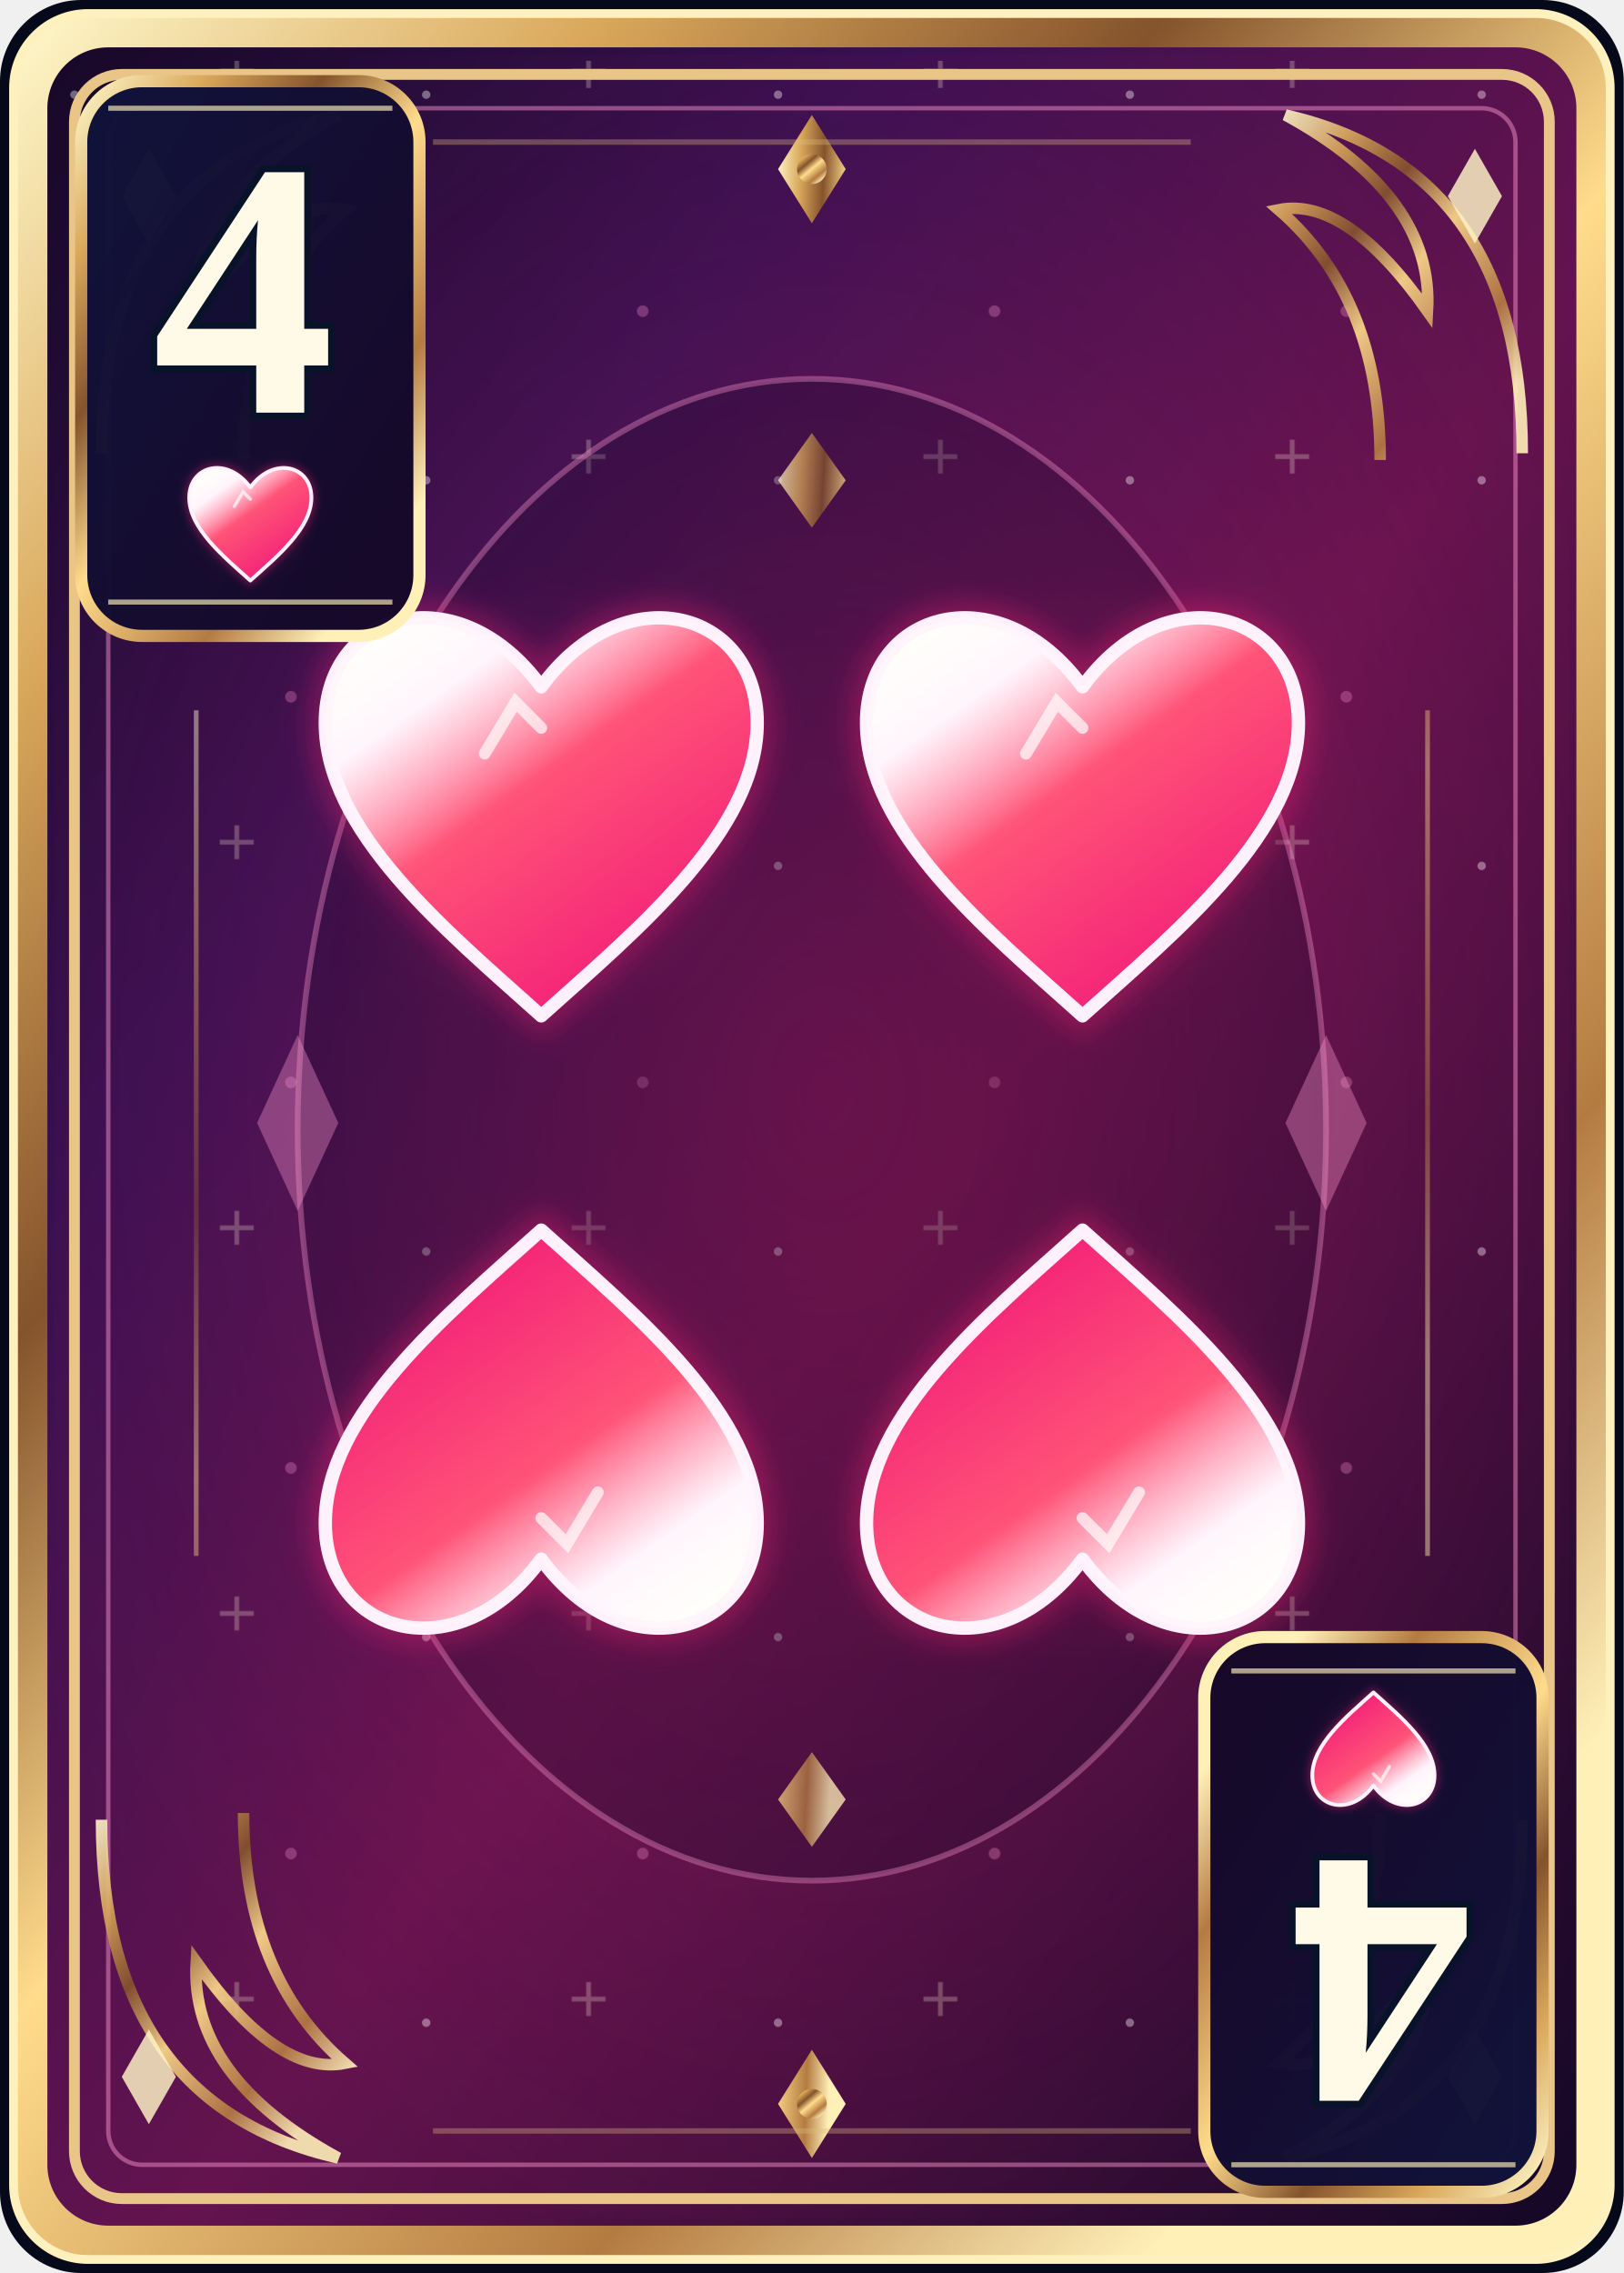
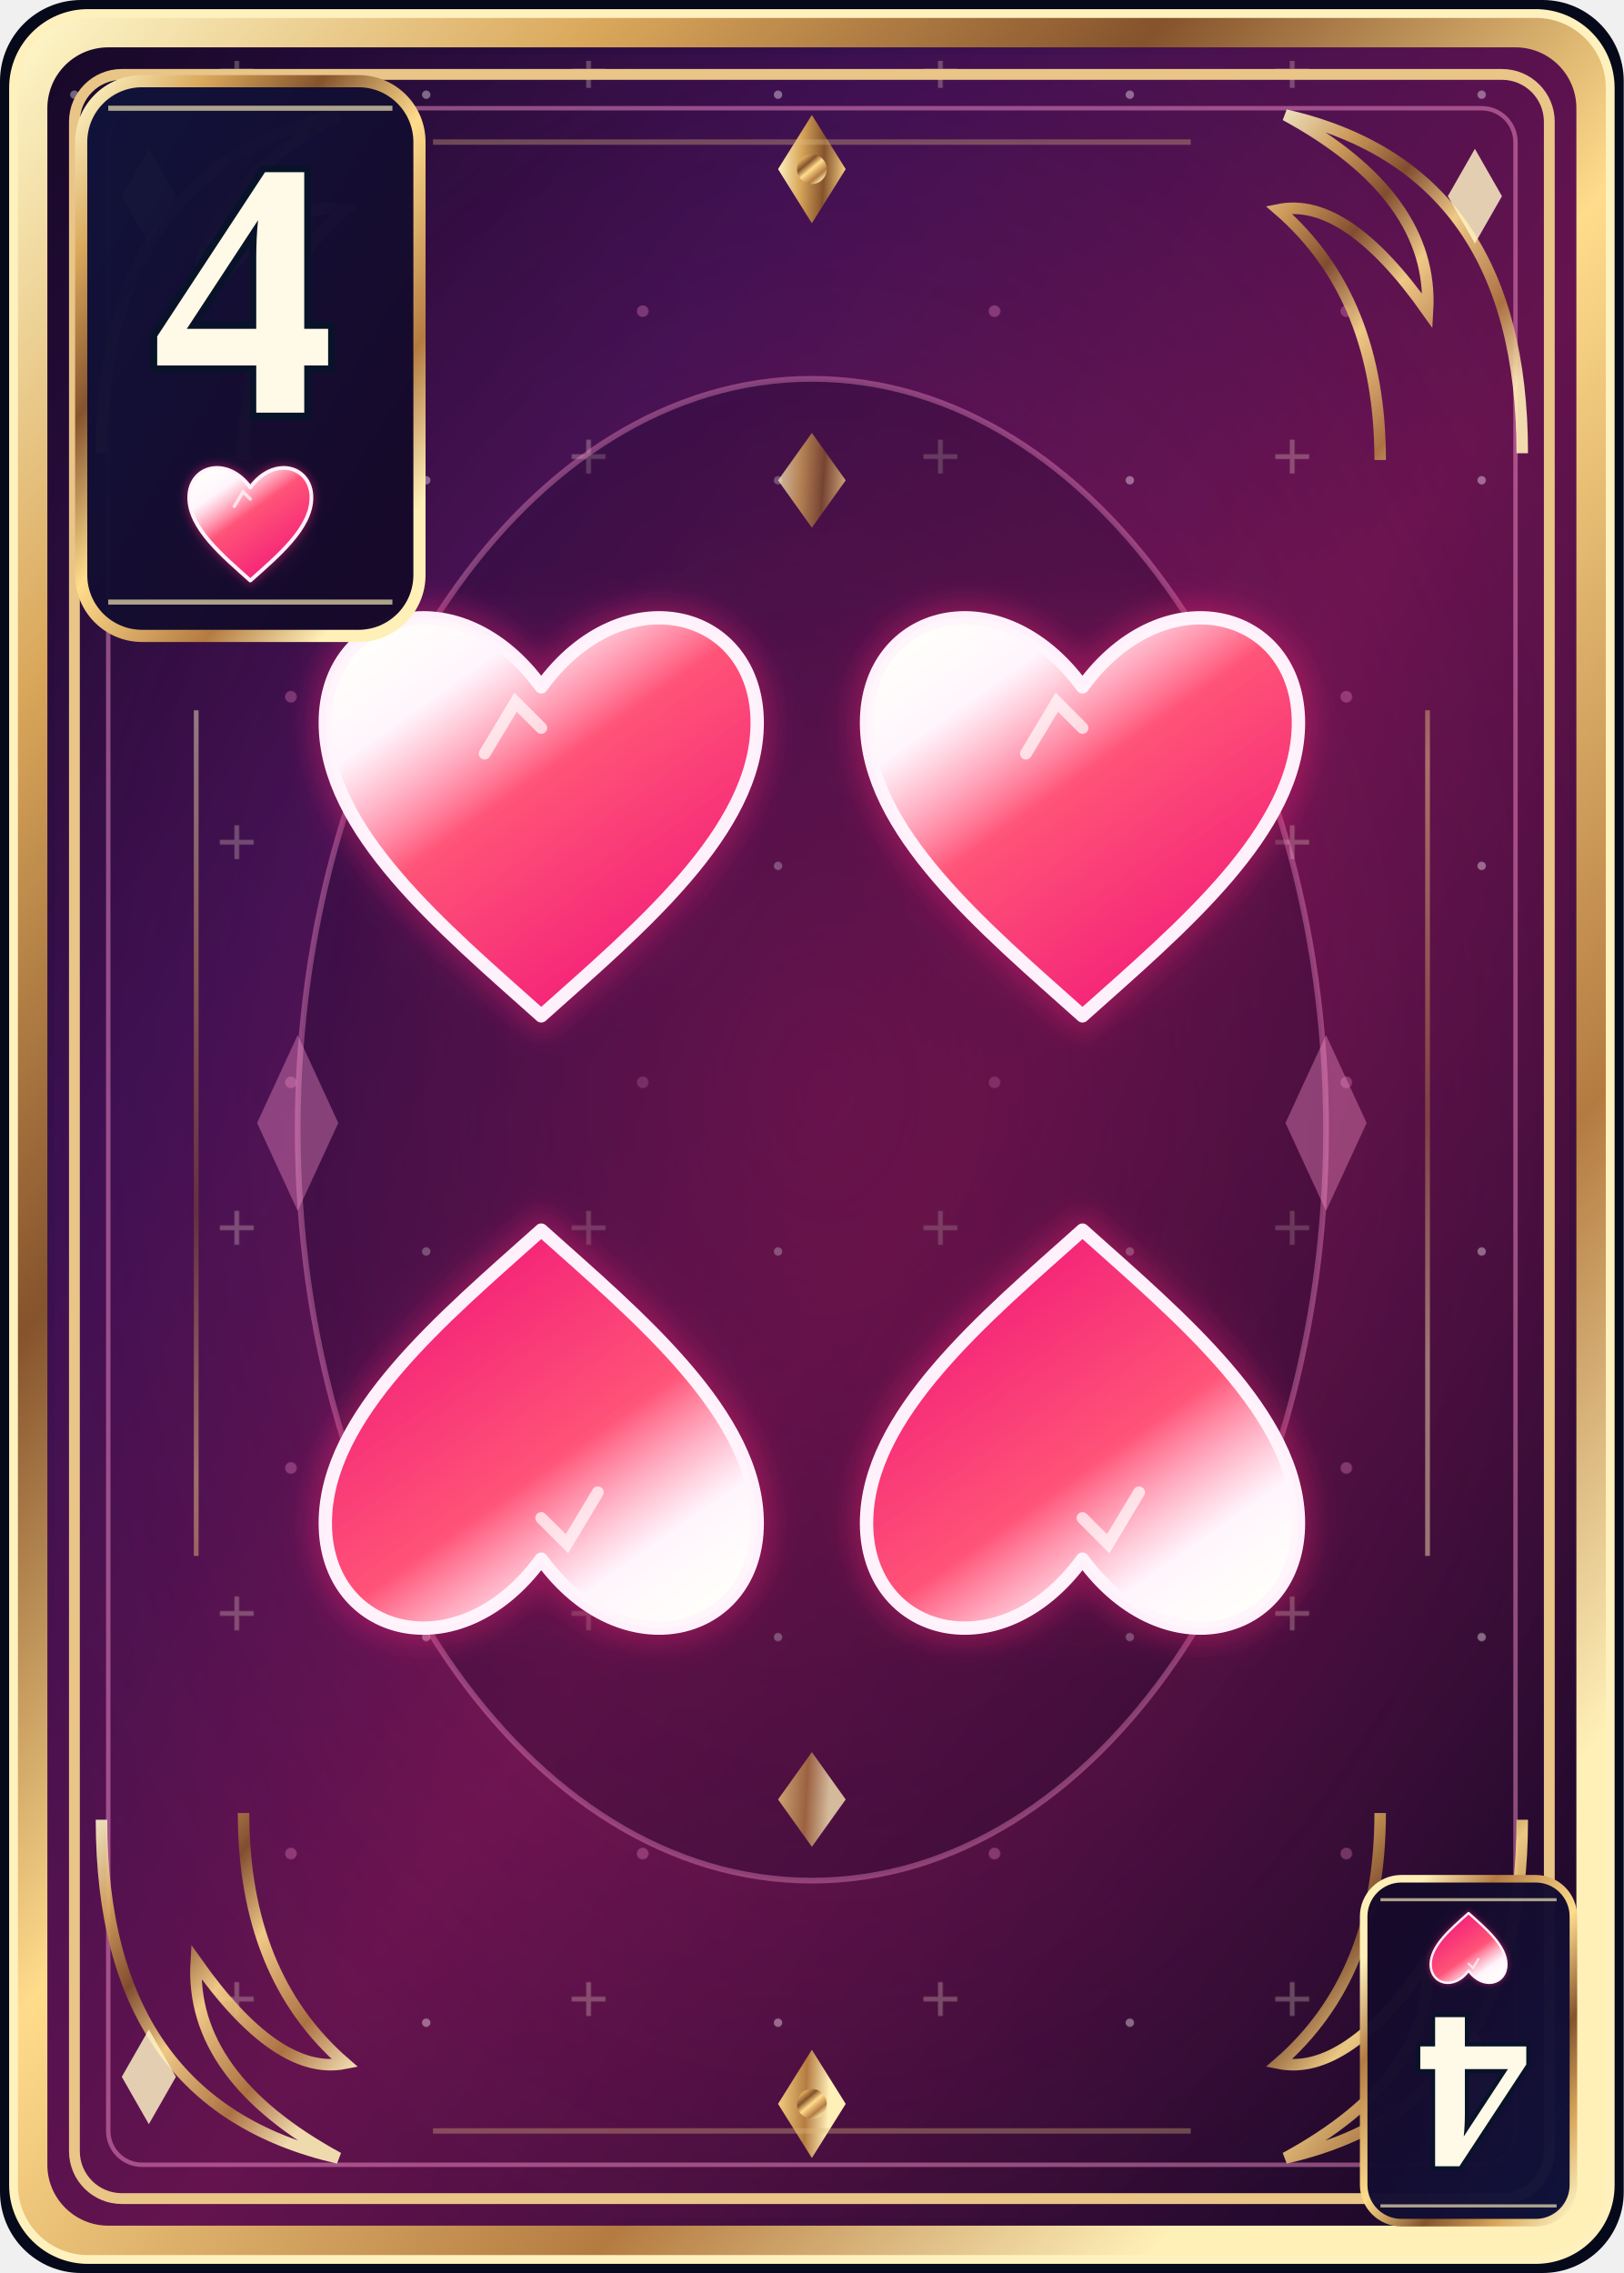
<svg xmlns="http://www.w3.org/2000/svg" viewBox="0 0 240 336" width="240" height="336" role="img" aria-label="4 of Hearts — Mystic Royale V3" data-theme="mystic-royale-v3" data-rank="4" data-suit="H" data-card="H-4">
  <defs>
    <linearGradient id="velvet" x1="0%" y1="0%" x2="96%" y2="100%">
      <stop offset="0%" stop-color="#170827" />
      <stop offset="28%" stop-color="#381050" />
      <stop offset="56%" stop-color="#64134e" />
      <stop offset="100%" stop-color="#170827" />
    </linearGradient>
    <radialGradient id="aura" cx="51%" cy="48%" r="59%">
      <stop offset="0%" stop-color="#f52375" stop-opacity=".27" />
      <stop offset="60%" stop-color="#f52375" stop-opacity=".08" />
      <stop offset="100%" stop-color="#f52375" stop-opacity="0" />
    </radialGradient>
    <linearGradient id="gold" x1="0%" y1="0%" x2="84%" y2="100%">
      <stop offset="0%" stop-color="#fff8cb" />
      <stop offset="18%" stop-color="#d9a75a" />
      <stop offset="35%" stop-color="#85532c" />
      <stop offset="53%" stop-color="#ffdc8c" />
      <stop offset="77%" stop-color="#b47b41" />
      <stop offset="94%" stop-color="#fff0b8" />
    </linearGradient>
    <linearGradient id="gem" x1="17%" y1="3%" x2="91%" y2="100%">
      <stop offset="0%" stop-color="#fffdf8" />
      <stop offset="15%" stop-color="#fff1fb" />
      <stop offset="40%" stop-color="#ff476e" />
      <stop offset="78%" stop-color="#f52375" />
      <stop offset="100%" stop-color="#381050" />
    </linearGradient>
    <linearGradient id="gemshine" x1="20%" y1="3%" x2="91%" y2="92%">
      <stop offset="0%" stop-color="#ffffff" stop-opacity=".91" />
      <stop offset="43%" stop-color="#ffffff" stop-opacity=".16" />
      <stop offset="100%" stop-color="#ffffff" stop-opacity="0" />
    </linearGradient>
    <radialGradient id="halo">
      <stop offset="0%" stop-color="#f52375" stop-opacity=".64" />
      <stop offset="54%" stop-color="#f52375" stop-opacity=".14" />
      <stop offset="100%" stop-color="#f52375" stop-opacity="0" />
    </radialGradient>
    <linearGradient id="portraitFade" x1="0%" y1="0%" x2="0%" y2="100%">
      <stop offset="0%" stop-color="#170827" stop-opacity=".03" />
      <stop offset="69%" stop-color="#170827" stop-opacity=".05" />
      <stop offset="100%" stop-color="#170827" stop-opacity=".89" />
    </linearGradient>
    <linearGradient id="indexBg" x1="0%" y1="0%" x2="100%" y2="100%">
      <stop offset="0%" stop-color="#10133b" stop-opacity=".98" />
      <stop offset="100%" stop-color="#170827" stop-opacity=".98" />
    </linearGradient>
    <filter id="soft" x="-50%" y="-50%" width="200%" height="200%">
      <feGaussianBlur stdDeviation="2.6" />
    </filter>
    <pattern id="stars" width="52" height="57" patternUnits="userSpaceOnUse">
      <circle cx="11" cy="14" r=".62" fill="#fff9ff" opacity=".39" />
      <circle cx="43" cy="46" r=".86" fill="#ff98d1" opacity=".3" />
      <path d="M35 8v5m-2.5-2.5h5" stroke="#fff2d7" stroke-width=".7" opacity=".26" />
    </pattern>
    <path id="suit" d="M0 41 C-19 24 -42 5 -42 -16 C-42 -38 -16 -45 0 -23 C16 -45 42 -38 42 -16 C42 5 19 24 0 41Z" />
    <clipPath id="portraitClip">
      <rect x="41" y="76" width="158" height="190" rx="10" />
    </clipPath>
  </defs>
  <rect width="240" height="336" rx="12" fill="#05091a" />
  <rect x="2" y="2" width="236" height="332" rx="11" fill="url(#gold)" stroke="#fff1be" stroke-width="1.3" />
  <rect x="7" y="7" width="226" height="322" rx="9" fill="url(#velvet)" />
  <rect x="8" y="8" width="224" height="320" rx="8" fill="url(#aura)" />
  <rect x="9" y="9" width="222" height="318" rx="8" fill="url(#stars)" />
  <rect x="11" y="11" width="218" height="314" rx="7" fill="none" stroke="#e9c588" stroke-width="1.6" />
  <rect x="16" y="16" width="208" height="304" rx="5" fill="none" stroke="#ff98d1" stroke-opacity=".46" stroke-width=".65" />
  <path d="M29 105L29 230M211 105L211 230" stroke="url(#gold)" stroke-width=".7" opacity=".46" />
  <g stroke="url(#gold)" stroke-width="1.7" fill="none" opacity=".9">
    <path d="M15 67Q15 25 50 17Q28 29 29 46Q41 29 51 31Q36 44 36 68" />
    <path d="M225 67Q225 25 190 17Q212 29 211 46Q199 29 189 31Q204 44 204 68" />
    <path d="M15 269Q15 311 50 319Q28 307 29 290Q41 307 51 305Q36 292 36 268" />
    <path d="M225 269Q225 311 190 319Q212 307 211 290Q199 307 189 305Q204 292 204 268" />
  </g>
  <g fill="#fff4c7" opacity=".83">
    <path d="M22 22l4 7-4 7-4-7Z M218 22l4 7-4 7-4-7Z M22 314l4-7-4-7-4 7Z M218 314l4-7-4-7-4 7Z" />
  </g>
  <g fill="url(#gold)">
    <path d="M120 17l5 8-5 8-5-8Z M120 319l5-8-5-8-5 8Z" />
    <circle cx="120" cy="25" r="2.2" />
    <circle cx="120" cy="311" r="2.2" />
  </g>
  <path d="M64 21h112M64 315h112" stroke="#dfb97e" stroke-width=".8" opacity=".35" />
  <ellipse cx="120" cy="167" rx="76" ry="111" fill="#170827" opacity=".27" />
  <ellipse cx="120" cy="167" rx="76" ry="111" fill="none" stroke="#ff98d1" stroke-width=".85" opacity=".36" />
  <path d="M120 64l5 7-5 7-5-7ZM120 259l5 7-5 7-5-7Z" fill="url(#gold)" opacity=".76" />
  <path d="M44 153l6 13-6 13-6-13ZM196 153l6 13-6 13-6-13Z" fill="#ff98d1" opacity=".36" />
  <g class="royal-pip" transform="translate(80 119) rotate(0) scale(0.76)">
    <circle r="47" fill="url(#halo)" opacity=".40" />
    <use href="#suit" fill="#f52375" stroke="#f52375" stroke-width="6" filter="url(#soft)" opacity=".35" />
    <use href="#suit" fill="url(#gem)" stroke="#fff1fb" stroke-width="2.6" stroke-linejoin="round" />
    <use href="#suit" fill="url(#gemshine)" opacity=".41" />
    <path d="M-11 -10L-5 -20L0 -15" fill="none" stroke="#ffffff" stroke-width="2.3" opacity=".68" stroke-linecap="round" />
  </g>
  <g class="royal-pip" transform="translate(160 119) rotate(0) scale(0.76)">
    <circle r="47" fill="url(#halo)" opacity=".40" />
    <use href="#suit" fill="#f52375" stroke="#f52375" stroke-width="6" filter="url(#soft)" opacity=".35" />
    <use href="#suit" fill="url(#gem)" stroke="#fff1fb" stroke-width="2.6" stroke-linejoin="round" />
    <use href="#suit" fill="url(#gemshine)" opacity=".41" />
    <path d="M-11 -10L-5 -20L0 -15" fill="none" stroke="#ffffff" stroke-width="2.3" opacity=".68" stroke-linecap="round" />
  </g>
  <g class="royal-pip" transform="translate(80 213) rotate(180) scale(0.76)">
    <circle r="47" fill="url(#halo)" opacity=".40" />
    <use href="#suit" fill="#f52375" stroke="#f52375" stroke-width="6" filter="url(#soft)" opacity=".35" />
    <use href="#suit" fill="url(#gem)" stroke="#fff1fb" stroke-width="2.6" stroke-linejoin="round" />
    <use href="#suit" fill="url(#gemshine)" opacity=".41" />
    <path d="M-11 -10L-5 -20L0 -15" fill="none" stroke="#ffffff" stroke-width="2.3" opacity=".68" stroke-linecap="round" />
  </g>
  <g class="royal-pip" transform="translate(160 213) rotate(180) scale(0.76)">
    <circle r="47" fill="url(#halo)" opacity=".40" />
    <use href="#suit" fill="#f52375" stroke="#f52375" stroke-width="6" filter="url(#soft)" opacity=".35" />
    <use href="#suit" fill="url(#gem)" stroke="#fff1fb" stroke-width="2.6" stroke-linejoin="round" />
    <use href="#suit" fill="url(#gemshine)" opacity=".41" />
    <path d="M-11 -10L-5 -20L0 -15" fill="none" stroke="#ffffff" stroke-width="2.3" opacity=".68" stroke-linecap="round" />
  </g>
  <g class="corner-index">
    <rect x="12" y="12" width="50" height="82" rx="9" fill="url(#indexBg)" stroke="url(#gold)" stroke-width="1.8" />
    <path d="M16 16h42M16 89h42" stroke="#fff2bd" stroke-width=".75" opacity=".65" />
    <text x="36" y="61" text-anchor="middle" font-family="Georgia,Times New Roman,serif" font-weight="bold" font-size="54" fill="#fff9e7" stroke="#081329" stroke-width="2" paint-order="stroke">4</text>
    <g class="royal-pip" transform="translate(37 77) rotate(0) scale(0.215)">
      <circle r="47" fill="url(#halo)" opacity=".40" />
      <use href="#suit" fill="#f52375" stroke="#f52375" stroke-width="6" filter="url(#soft)" opacity=".35" />
      <use href="#suit" fill="url(#gem)" stroke="#fff1fb" stroke-width="2.6" stroke-linejoin="round" />
      <use href="#suit" fill="url(#gemshine)" opacity=".41" />
      <path d="M-11 -10L-5 -20L0 -15" fill="none" stroke="#ffffff" stroke-width="2.3" opacity=".68" stroke-linecap="round" />
    </g>
  </g>
-   <g class="corner-index" transform="translate(240 336) rotate(180)">
+   <g class="corner-index" transform="translate(240 336) rotate(180) scale(.62)">
    <rect x="12" y="12" width="50" height="82" rx="9" fill="url(#indexBg)" stroke="url(#gold)" stroke-width="1.8" />
    <path d="M16 16h42M16 89h42" stroke="#fff2bd" stroke-width=".75" opacity=".65" />
    <text x="36" y="61" text-anchor="middle" font-family="Georgia,Times New Roman,serif" font-weight="bold" font-size="54" fill="#fff9e7" stroke="#081329" stroke-width="2" paint-order="stroke">4</text>
    <g class="royal-pip" transform="translate(37 77) rotate(0) scale(0.215)">
      <circle r="47" fill="url(#halo)" opacity=".40" />
      <use href="#suit" fill="#f52375" stroke="#f52375" stroke-width="6" filter="url(#soft)" opacity=".35" />
      <use href="#suit" fill="url(#gem)" stroke="#fff1fb" stroke-width="2.6" stroke-linejoin="round" />
      <use href="#suit" fill="url(#gemshine)" opacity=".41" />
      <path d="M-11 -10L-5 -20L0 -15" fill="none" stroke="#ffffff" stroke-width="2.3" opacity=".68" stroke-linecap="round" />
    </g>
  </g>
</svg>
